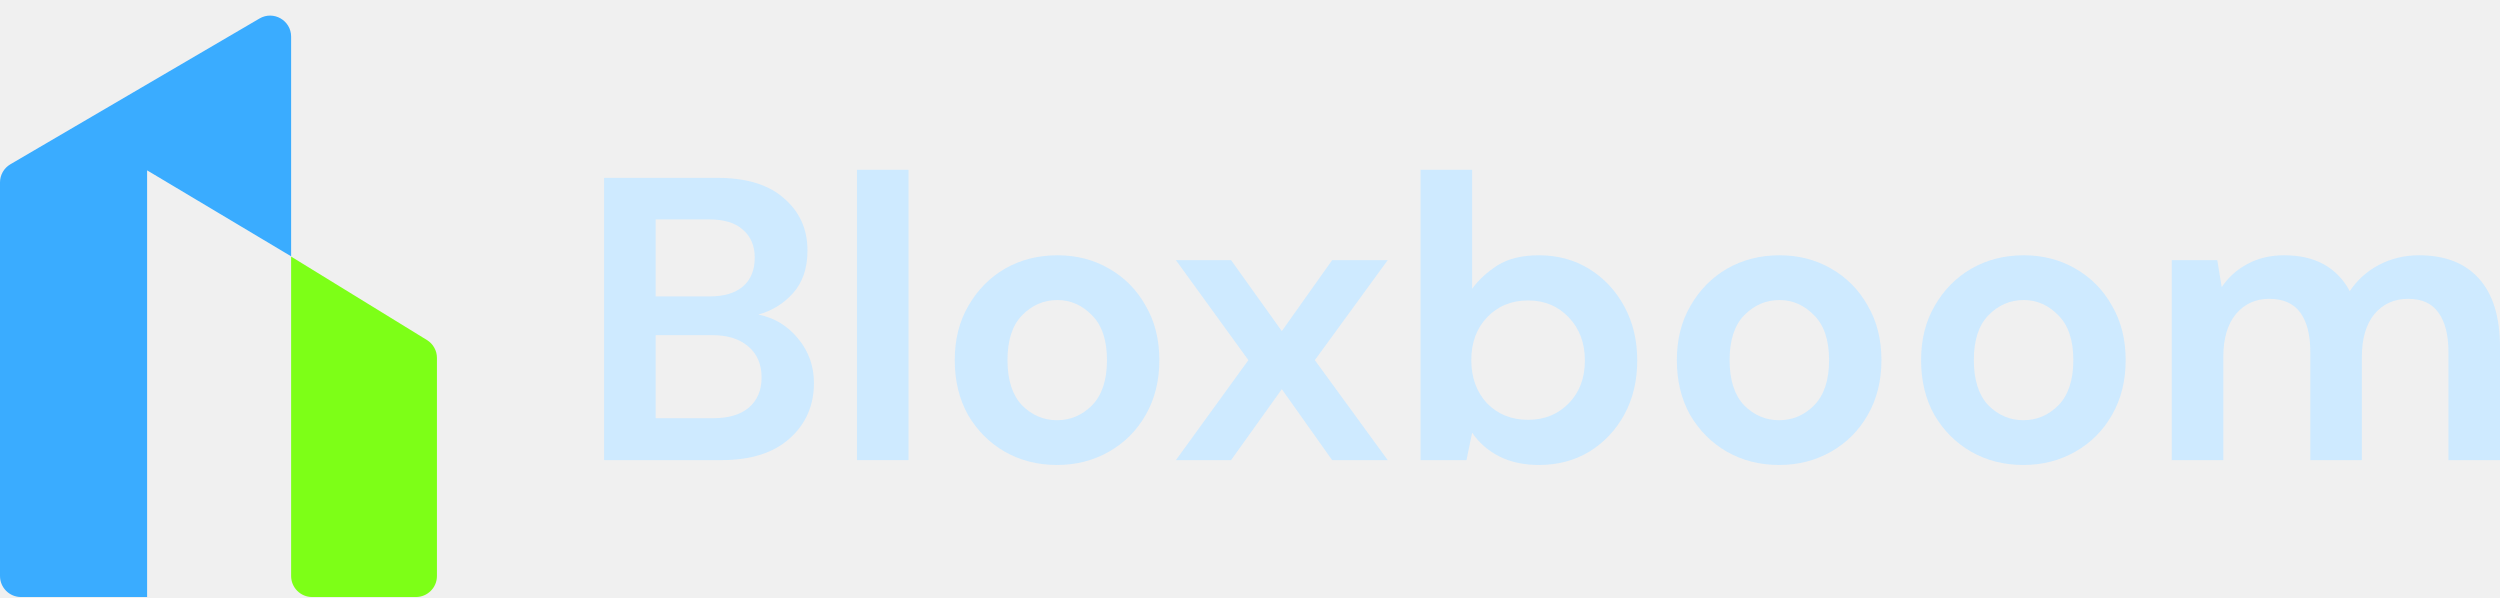
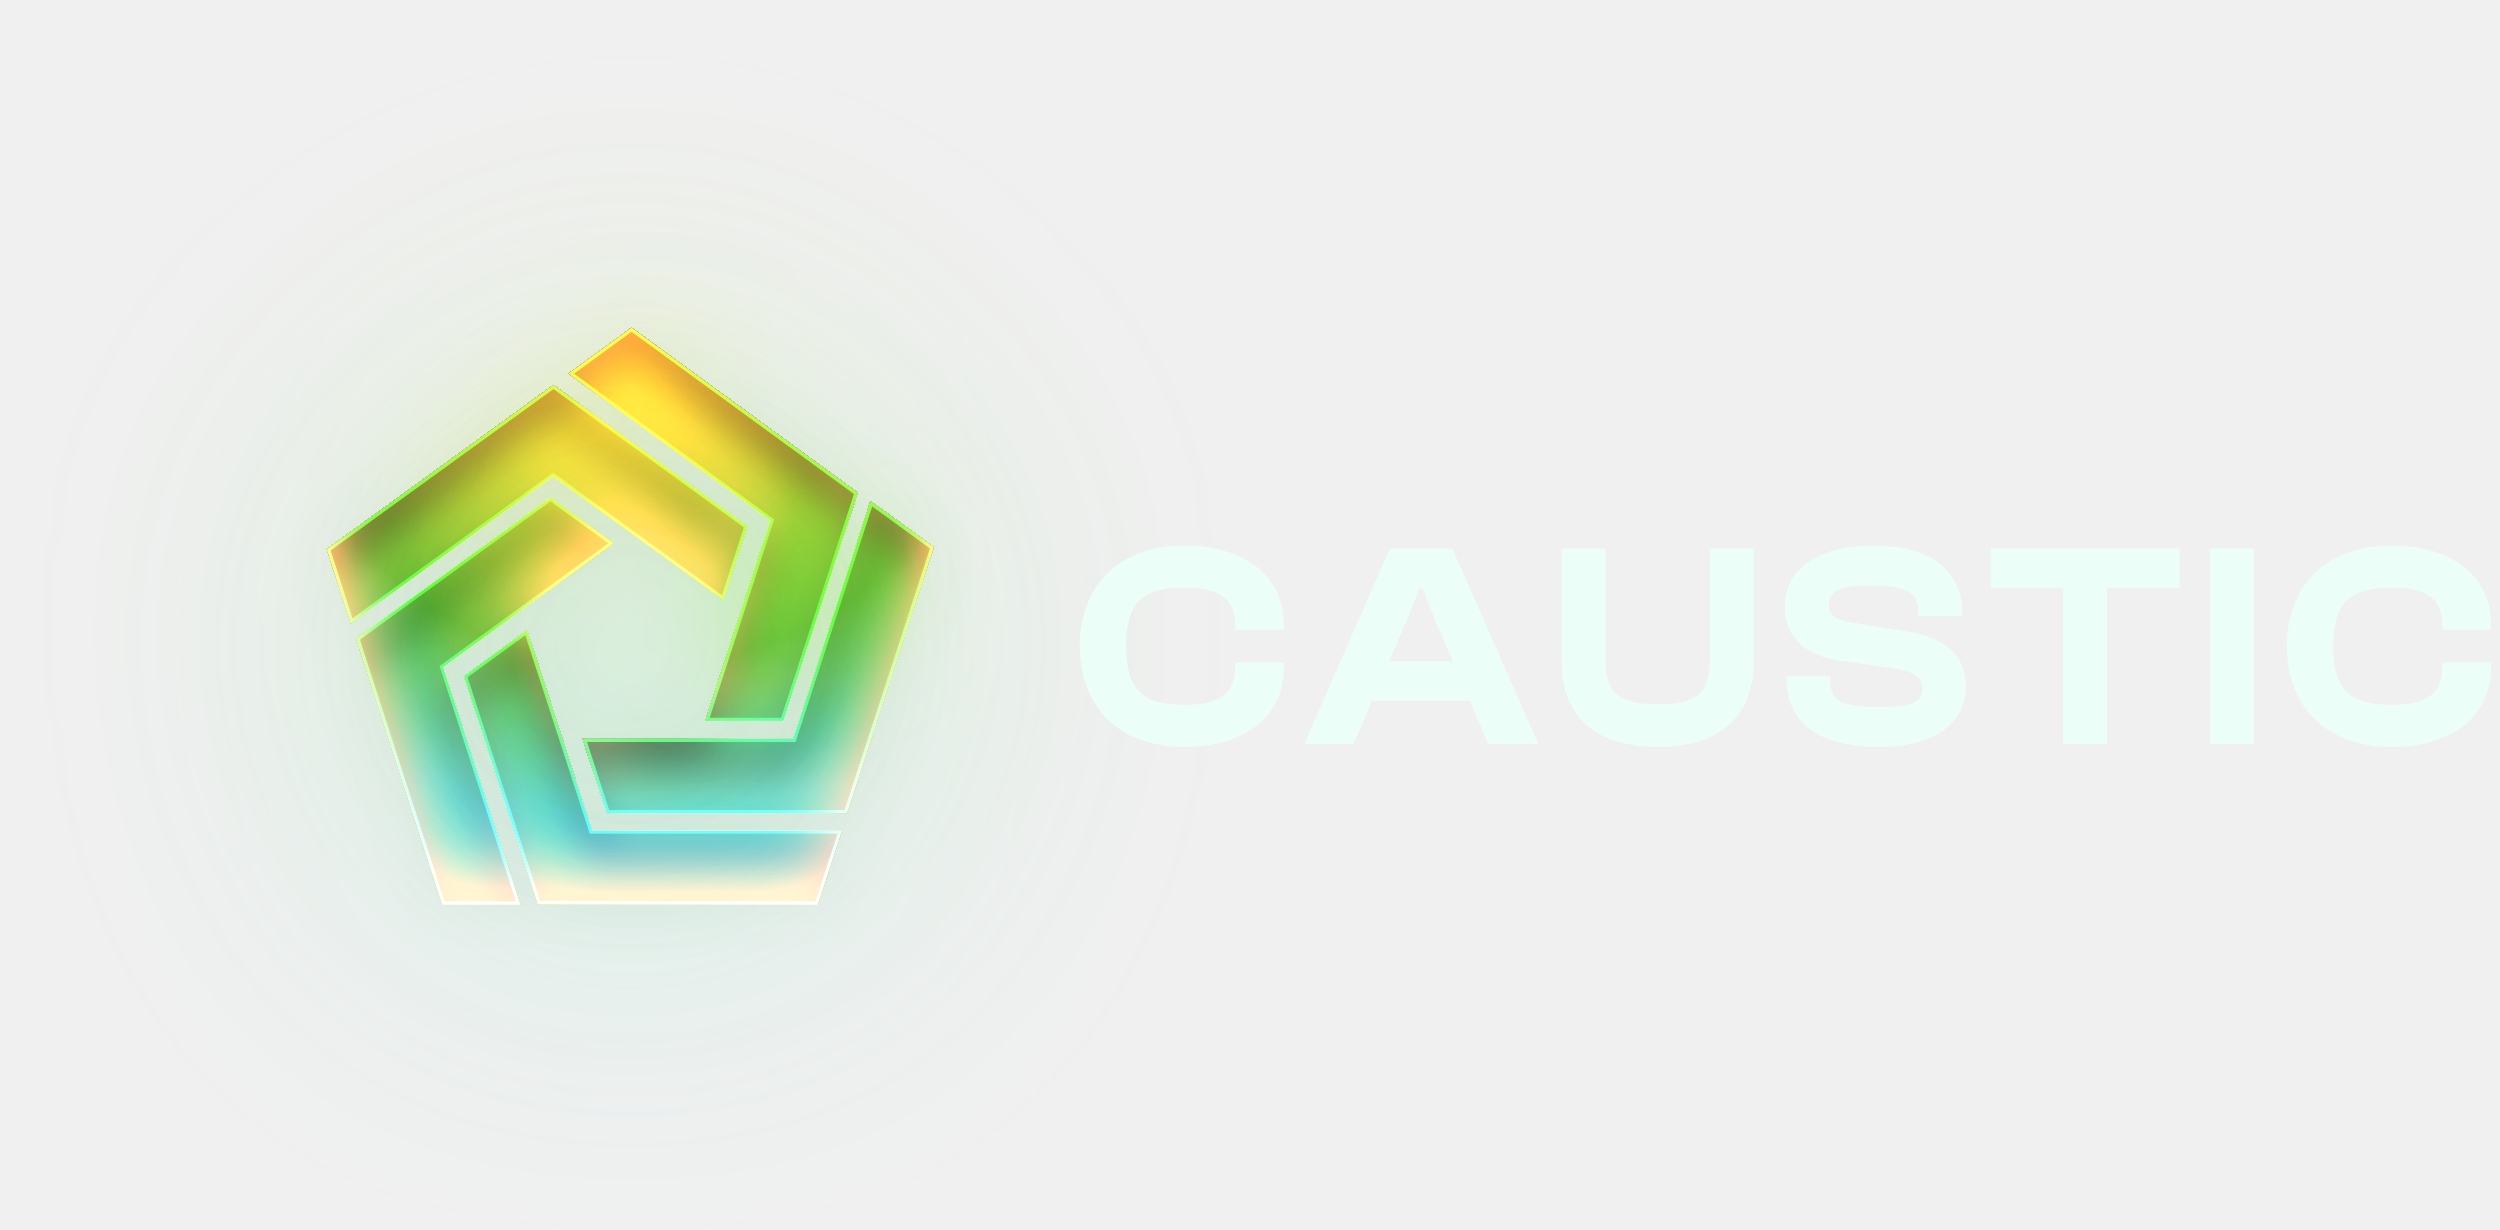
- <svg xmlns="http://www.w3.org/2000/svg" width="134" height="32" viewBox="0 0 134 32" fill="none">
-   <path d="M0 9.777C0 9.377 0.212 9.007 0.557 8.805L13.909 0.992C14.66 0.552 15.604 1.094 15.604 1.963V13.739L7.885 9.131V32H1.126C0.504 32 0 31.496 0 30.874V9.777Z" fill="#3AACFF" />
-   <path d="M15.604 13.753L22.883 18.225C23.217 18.43 23.42 18.793 23.42 19.184V30.874C23.42 31.496 22.916 32 22.294 32H16.73C16.109 32 15.604 31.496 15.604 30.874V13.753Z" fill="#7DFF17" />
-   <path d="M32.38 24.663V9.533H38.446C40.015 9.533 41.209 9.901 42.029 10.636C42.864 11.356 43.281 12.285 43.281 13.424C43.281 14.375 43.022 15.139 42.504 15.715C42.001 16.277 41.382 16.659 40.648 16.86C41.511 17.033 42.224 17.466 42.785 18.157C43.346 18.835 43.627 19.627 43.627 20.535C43.627 21.731 43.195 22.718 42.332 23.496C41.468 24.274 40.245 24.663 38.662 24.663H32.38ZM35.143 15.888H38.036C38.813 15.888 39.41 15.708 39.828 15.347C40.245 14.987 40.454 14.476 40.454 13.813C40.454 13.179 40.245 12.682 39.828 12.321C39.425 11.947 38.813 11.759 37.993 11.759H35.143V15.888ZM35.143 22.415H38.23C39.05 22.415 39.684 22.228 40.13 21.853C40.59 21.464 40.821 20.924 40.821 20.232C40.821 19.526 40.583 18.971 40.108 18.568C39.633 18.165 38.993 17.963 38.187 17.963H35.143V22.415Z" fill="#CEEAFF" />
-   <path d="M45.934 24.663V9.101H48.697V24.663H45.934Z" fill="#CEEAFF" />
-   <path d="M56.658 24.923C55.621 24.923 54.686 24.685 53.851 24.209C53.031 23.734 52.376 23.078 51.887 22.242C51.412 21.392 51.175 20.413 51.175 19.303C51.175 18.193 51.419 17.221 51.909 16.385C52.398 15.535 53.053 14.872 53.873 14.396C54.708 13.921 55.643 13.683 56.679 13.683C57.701 13.683 58.622 13.921 59.442 14.396C60.277 14.872 60.932 15.535 61.407 16.385C61.896 17.221 62.141 18.193 62.141 19.303C62.141 20.413 61.896 21.392 61.407 22.242C60.932 23.078 60.277 23.734 59.442 24.209C58.608 24.685 57.679 24.923 56.658 24.923ZM56.658 22.523C57.377 22.523 58.003 22.257 58.536 21.724C59.068 21.176 59.334 20.369 59.334 19.303C59.334 18.237 59.068 17.437 58.536 16.904C58.003 16.356 57.384 16.082 56.679 16.082C55.945 16.082 55.312 16.356 54.78 16.904C54.261 17.437 54.002 18.237 54.002 19.303C54.002 20.369 54.261 21.176 54.78 21.724C55.312 22.257 55.938 22.523 56.658 22.523Z" fill="#CEEAFF" />
-   <path d="M63.027 24.663L66.913 19.303L63.027 13.943H65.985L68.705 17.747L71.403 13.943H74.382L70.475 19.303L74.382 24.663H71.403L68.705 20.859L65.985 24.663H63.027Z" fill="#CEEAFF" />
-   <path d="M82.489 24.923C81.683 24.923 80.978 24.771 80.373 24.469C79.769 24.166 79.28 23.741 78.906 23.194L78.603 24.663H76.142V9.101H78.906V15.477C79.251 15.002 79.704 14.584 80.266 14.223C80.841 13.863 81.582 13.683 82.489 13.683C83.496 13.683 84.396 13.928 85.187 14.418C85.979 14.908 86.605 15.578 87.065 16.428C87.526 17.278 87.756 18.244 87.756 19.325C87.756 20.405 87.526 21.371 87.065 22.221C86.605 23.057 85.979 23.72 85.187 24.209C84.396 24.685 83.496 24.923 82.489 24.923ZM81.906 22.502C82.784 22.502 83.511 22.206 84.086 21.616C84.662 21.025 84.95 20.261 84.95 19.325C84.95 18.388 84.662 17.617 84.086 17.012C83.511 16.407 82.784 16.104 81.906 16.104C81.014 16.104 80.28 16.407 79.704 17.012C79.143 17.603 78.862 18.366 78.862 19.303C78.862 20.239 79.143 21.011 79.704 21.616C80.28 22.206 81.014 22.502 81.906 22.502Z" fill="#CEEAFF" />
-   <path d="M95.362 24.923C94.326 24.923 93.39 24.685 92.556 24.209C91.736 23.734 91.081 23.078 90.591 22.242C90.117 21.392 89.879 20.413 89.879 19.303C89.879 18.193 90.124 17.221 90.613 16.385C91.102 15.535 91.757 14.872 92.577 14.396C93.412 13.921 94.347 13.683 95.384 13.683C96.405 13.683 97.326 13.921 98.147 14.396C98.981 14.872 99.636 15.535 100.111 16.385C100.6 17.221 100.845 18.193 100.845 19.303C100.845 20.413 100.6 21.392 100.111 22.242C99.636 23.078 98.981 23.734 98.147 24.209C97.312 24.685 96.384 24.923 95.362 24.923ZM95.362 22.523C96.082 22.523 96.708 22.257 97.24 21.724C97.773 21.176 98.039 20.369 98.039 19.303C98.039 18.237 97.773 17.437 97.24 16.904C96.708 16.356 96.089 16.082 95.384 16.082C94.65 16.082 94.016 16.356 93.484 16.904C92.966 17.437 92.707 18.237 92.707 19.303C92.707 20.369 92.966 21.176 93.484 21.724C94.016 22.257 94.642 22.523 95.362 22.523Z" fill="#CEEAFF" />
-   <path d="M108.453 24.923C107.417 24.923 106.482 24.685 105.647 24.209C104.827 23.734 104.172 23.078 103.683 22.242C103.208 21.392 102.97 20.413 102.97 19.303C102.97 18.193 103.215 17.221 103.704 16.385C104.193 15.535 104.848 14.872 105.669 14.396C106.503 13.921 107.439 13.683 108.475 13.683C109.497 13.683 110.418 13.921 111.238 14.396C112.073 14.872 112.727 15.535 113.202 16.385C113.692 17.221 113.936 18.193 113.936 19.303C113.936 20.413 113.692 21.392 113.202 22.242C112.727 23.078 112.073 23.734 111.238 24.209C110.403 24.685 109.475 24.923 108.453 24.923ZM108.453 22.523C109.173 22.523 109.799 22.257 110.331 21.724C110.864 21.176 111.13 20.369 111.13 19.303C111.13 18.237 110.864 17.437 110.331 16.904C109.799 16.356 109.18 16.082 108.475 16.082C107.741 16.082 107.108 16.356 106.575 16.904C106.057 17.437 105.798 18.237 105.798 19.303C105.798 20.369 106.057 21.176 106.575 21.724C107.108 22.257 107.734 22.523 108.453 22.523Z" fill="#CEEAFF" />
-   <path d="M116.407 24.663V13.943H118.846L119.084 15.391C119.429 14.872 119.882 14.461 120.444 14.159C121.019 13.842 121.681 13.683 122.429 13.683C124.084 13.683 125.257 14.324 125.948 15.607C126.337 15.016 126.855 14.548 127.502 14.202C128.164 13.856 128.884 13.683 129.661 13.683C131.057 13.683 132.129 14.101 132.877 14.937C133.626 15.773 134 16.997 134 18.611V24.663H131.237V18.871C131.237 17.948 131.057 17.242 130.697 16.752C130.352 16.262 129.812 16.017 129.078 16.017C128.33 16.017 127.725 16.291 127.265 16.839C126.819 17.386 126.596 18.15 126.596 19.13V24.663H123.833V18.871C123.833 17.948 123.653 17.242 123.293 16.752C122.933 16.262 122.379 16.017 121.631 16.017C120.897 16.017 120.3 16.291 119.839 16.839C119.393 17.386 119.17 18.15 119.17 19.13V24.663H116.407Z" fill="#CEEAFF" />
+ <svg xmlns="http://www.w3.org/2000/svg" width="364" height="179" viewBox="0 0 364 179" fill="none">
+   <g filter="url(#filter0_ii_531_4760)">
+     <path d="M91.952 47.7L91.281 48.221L84.069 53.476L82.785 54.392L84.069 55.34L112.17 75.802L103.187 103.442L102.7 104.969H114.06L114.337 104.179L124.63 72.535L124.874 71.738L124.202 71.251L92.624 48.221L91.952 47.7ZM80.585 56.071L79.914 56.558L48.276 79.47L47.598 79.983L47.848 80.78L50.594 89.269L51.081 90.771L52.366 89.849L80.526 69.387L104.076 86.49L105.361 87.406L105.848 85.91L108.594 77.422L108.838 76.625L108.166 76.105L81.257 56.558L80.585 56.071ZM80.157 72.41L79.486 72.897L52.55 92.45L51.878 92.964L52.122 93.761L64.128 130.93L64.398 131.727H75.765L75.271 130.199L64.549 97.152L88.073 80.049L89.351 79.101L88.073 78.153L80.829 72.897L80.157 72.41ZM126.738 72.989L126.25 74.491L115.496 107.564H84.833L85.32 109.092L88.1 117.614L88.376 118.411H123.287L123.563 117.614L135.688 80.477L135.931 79.68L135.26 79.16L128.022 73.905L126.738 72.989ZM76.739 91.745L75.455 92.661L68.217 97.916L67.546 98.436L67.789 99.227L78.05 130.871L78.326 131.668H79.15L118.216 131.727H119.039L119.316 130.93L122.095 122.441L122.582 120.913H86.21L77.227 93.24L76.739 91.745Z" fill="url(#paint0_radial_531_4760)" />
+   </g>
+   <g style="mix-blend-mode:plus-lighter" opacity="0.23" filter="url(#filter1_f_531_4760)">
+     <path d="M91.952 47.7L91.281 48.221L84.069 53.476L82.785 54.392L84.069 55.34L112.17 75.802L103.187 103.442L102.7 104.969H114.06L114.337 104.179L124.63 72.535L124.874 71.738L124.202 71.251L92.624 48.221L91.952 47.7ZM80.585 56.071L79.914 56.558L48.276 79.47L47.598 79.983L47.848 80.78L50.594 89.269L51.081 90.771L52.366 89.849L80.526 69.387L104.076 86.49L105.361 87.406L105.848 85.91L108.594 77.422L108.838 76.625L108.166 76.105L81.257 56.558L80.585 56.071ZM80.157 72.41L79.486 72.897L52.55 92.45L51.878 92.964L52.122 93.761L64.128 130.93L64.398 131.727H75.765L75.271 130.199L64.549 97.152L88.073 80.049L89.351 79.101L88.073 78.153L80.829 72.897L80.157 72.41ZM126.738 72.989L126.25 74.491L115.496 107.564H84.833L85.32 109.092L88.1 117.614L88.376 118.411H123.287L123.563 117.614L135.688 80.477L135.931 79.68L135.26 79.16L128.022 73.905L126.738 72.989ZM76.739 91.745L75.455 92.661L68.217 97.916L67.546 98.436L67.789 99.227L78.05 130.871L78.326 131.668H79.15L118.216 131.727H119.039L119.316 130.93L122.095 122.441L122.582 120.913H86.21L77.227 93.24L76.739 91.745Z" fill="url(#paint1_radial_531_4760)" />
+   </g>
+   <g style="mix-blend-mode:overlay" filter="url(#filter2_d_531_4760)">
+     <path d="M91.952 47.7L91.281 48.221L84.069 53.476L82.785 54.392L84.069 55.34L112.17 75.802L103.187 103.442L102.7 104.969H114.06L114.337 104.179L124.63 72.535L124.874 71.738L124.202 71.251L92.624 48.221L91.952 47.7ZM80.585 56.071L79.914 56.558L48.276 79.47L47.598 79.983L47.848 80.78L50.594 89.269L51.081 90.771L52.366 89.849L80.526 69.387L104.076 86.49L105.361 87.406L105.848 85.91L108.594 77.422L108.838 76.625L108.166 76.105L81.257 56.558L80.585 56.071ZM80.157 72.41L79.486 72.897L52.55 92.45L51.878 92.964L52.122 93.761L64.128 130.93L64.398 131.727H75.765L75.271 130.199L64.549 97.152L88.073 80.049L89.351 79.101L88.073 78.153L80.829 72.897L80.157 72.41ZM126.738 72.989L126.25 74.491L115.496 107.564H84.833L85.32 109.092L88.1 117.614L88.376 118.411H123.287L123.563 117.614L135.688 80.477L135.931 79.68L135.26 79.16L128.022 73.905L126.738 72.989ZM76.739 91.745L75.455 92.661L68.217 97.916L67.546 98.436L67.789 99.227L78.05 130.871L78.326 131.668H79.15L118.216 131.727H119.039L119.316 130.93L122.095 122.441L122.582 120.913H86.21L77.227 93.24L76.739 91.745Z" fill="#FF63CA" />
+     <path d="M103.023 104.734L103.412 103.515L103.412 103.513L112.395 75.874L112.448 75.712L112.309 75.611L84.209 55.15L84.208 55.149L83.187 54.395L84.206 53.668L84.208 53.667L91.419 48.411L91.419 48.411L91.425 48.407L91.952 47.999L92.479 48.407L92.479 48.407L92.485 48.411L124.063 71.442L124.064 71.442L124.599 71.83L124.406 72.462L124.405 72.466L114.114 104.101L114.113 104.106L113.893 104.734H103.023ZM105.236 87.027L104.215 86.299L104.213 86.298L80.665 69.196L80.526 69.095L80.387 69.196L52.228 89.657L52.227 89.658L51.206 90.391L50.819 89.197L50.819 89.196L48.073 80.71L48.072 80.708L47.873 80.071L48.414 79.661L48.418 79.658L80.052 56.749L80.052 56.749L80.585 56.362L81.118 56.749L81.118 56.749L108.024 76.293L108.565 76.712L108.37 77.349L108.369 77.353L105.624 85.837L105.623 85.838L105.236 87.027ZM64.41 96.961L64.272 97.062L64.325 97.225L75.046 130.272L75.046 130.272L75.44 131.491H64.567L64.352 130.858L64.351 130.854L52.348 93.692L52.347 93.688L52.152 93.052L52.691 92.639L79.624 73.088L79.624 73.088L80.157 72.701L80.69 73.088L87.933 78.342L87.935 78.344L88.955 79.101L87.934 79.858L87.933 79.86L64.41 96.961ZM126.475 74.564L126.863 73.368L127.883 74.096L127.885 74.097L135.115 79.347L135.121 79.351L135.658 79.767L135.463 80.404L135.462 80.408L123.341 117.537L123.339 117.541L123.119 118.175H88.544L88.324 117.541L88.323 117.537L85.545 109.02L85.545 109.019L85.156 107.8H115.496H115.667L115.72 107.637L126.475 74.564L126.475 74.564ZM75.594 92.852L76.615 92.124L77.002 93.313L77.002 93.314L85.985 120.986L86.038 121.149H86.21H122.259L121.871 122.368L121.87 122.37L119.093 130.853L119.091 130.857L118.871 131.491H118.216H118.216L79.15 131.432H79.15H78.494L78.274 130.798L78.273 130.794L68.015 99.157L68.014 99.154L67.819 98.523L68.359 98.105L75.592 92.853L75.594 92.852Z" stroke="white" stroke-width="0.472" />
+   </g>
+   <g opacity="0.6">
+     <g style="mix-blend-mode:plus-lighter" opacity="0.78" filter="url(#filter3_f_531_4760)">
+       <ellipse cx="82.165" cy="63.507" rx="23.764" ry="2.997" transform="rotate(-31.0823 82.1649 63.507)" fill="#FFF744" />
+     </g>
+     <g style="mix-blend-mode:plus-lighter" filter="url(#filter4_f_531_4760)">
+       <ellipse cx="116.812" cy="86.39" rx="11.761" ry="5.18" transform="rotate(-31.0823 116.812 86.3901)" fill="#96FF44" />
+     </g>
+   </g>
+   <path d="M172.416 108.745C163.029 108.745 157.209 102.968 157.209 94.09C157.209 85.213 163.029 79.436 172.416 79.436C181.251 79.436 186.943 83.854 186.943 91.075V91.712H179.849V91.075C179.849 87.337 177.725 85.553 172.543 85.553C166.299 85.553 163.963 87.761 163.963 94.09C163.963 100.419 166.299 102.628 172.543 102.628C177.725 102.628 179.849 100.844 179.849 97.106V96.469H186.943V97.106C186.943 104.327 181.293 108.745 172.416 108.745ZM197.052 108.32H189.916L202.361 79.861H211.451L223.982 108.32H216.676L214 102.033H199.77L197.052 108.32ZM204.91 90.098L202.234 96.299H211.536L208.86 90.098L207.119 85.68H206.651L204.91 90.098ZM241.354 108.745C232.094 108.745 227.379 104.072 227.379 96.427V79.861H233.751V95.959C233.751 100.802 235.577 102.543 241.354 102.543C247.173 102.543 248.957 100.802 248.957 95.959V79.861H255.328V96.427C255.328 104.072 250.656 108.745 241.354 108.745ZM273.573 108.745C264.95 108.745 260.108 105.347 260.108 98.72V98.465H266.479V99.23C266.479 101.863 267.796 102.925 273.573 102.925C278.67 102.925 279.859 102.161 279.859 100.249C279.859 98.508 278.882 97.871 275.951 97.361L267.966 96.214C262.869 95.407 259.853 92.859 259.853 88.229C259.853 83.939 263.336 79.436 272.893 79.436C281.643 79.436 285.721 83.471 285.721 89.46V89.715H279.307V89.121C279.307 86.402 277.905 85.255 272.256 85.255C267.668 85.255 266.267 86.147 266.267 87.974C266.267 89.63 267.201 90.225 269.58 90.65L277.565 91.924C283.937 92.944 286.23 96.044 286.23 99.952C286.23 104.582 282.62 108.745 273.573 108.745ZM306.792 108.32H300.421V85.595H289.844V79.861H317.369V85.595H306.792V108.32ZM328.149 108.32H321.777V79.861H328.149V108.32ZM348.177 108.745C338.789 108.745 332.97 102.968 332.97 94.09C332.97 85.213 338.789 79.436 348.177 79.436C357.012 79.436 362.703 83.854 362.703 91.075V91.712H355.61V91.075C355.61 87.337 353.486 85.553 348.304 85.553C342.06 85.553 339.724 87.761 339.724 94.09C339.724 100.419 342.06 102.628 348.304 102.628C353.486 102.628 355.61 100.844 355.61 97.106V96.469H362.703V97.106C362.703 104.327 357.054 108.745 348.177 108.745Z" fill="#EBFFF8" />
+   <defs>
+     <filter id="filter0_ii_531_4760" x="47.598" y="42.981" width="88.334" height="93.466" filterUnits="userSpaceOnUse" color-interpolation-filters="sRGB">
+       <feFlood flood-opacity="0" result="BackgroundImageFix" />
+       <feBlend mode="normal" in="SourceGraphic" in2="BackgroundImageFix" result="shape" />
+       <feColorMatrix in="SourceAlpha" type="matrix" values="0 0 0 0 0 0 0 0 0 0 0 0 0 0 0 0 0 0 127 0" result="hardAlpha" />
+       <feOffset dy="4.72" />
+       <feGaussianBlur stdDeviation="2.832" />
+       <feComposite in2="hardAlpha" operator="arithmetic" k2="-1" k3="1" />
+       <feColorMatrix type="matrix" values="0 0 0 0 0 0 0 0 0 0 0 0 0 0 0 0 0 0 0.38 0" />
+       <feBlend mode="normal" in2="shape" result="effect1_innerShadow_531_4760" />
+       <feColorMatrix in="SourceAlpha" type="matrix" values="0 0 0 0 0 0 0 0 0 0 0 0 0 0 0 0 0 0 127 0" result="hardAlpha" />
+       <feOffset dy="-4.72" />
+       <feGaussianBlur stdDeviation="4.72" />
+       <feComposite in2="hardAlpha" operator="arithmetic" k2="-1" k3="1" />
+       <feColorMatrix type="matrix" values="0 0 0 0 0.882 0 0 0 0 1 0 0 0 0 0.408 0 0 0 0.72 0" />
+       <feBlend mode="normal" in2="effect1_innerShadow_531_4760" result="effect2_innerShadow_531_4760" />
+     </filter>
+     <filter id="filter1_f_531_4760" x="0.402" y="0.505" width="182.725" height="178.418" filterUnits="userSpaceOnUse" color-interpolation-filters="sRGB">
+       <feFlood flood-opacity="0" result="BackgroundImageFix" />
+       <feBlend mode="normal" in="SourceGraphic" in2="BackgroundImageFix" result="shape" />
+       <feGaussianBlur stdDeviation="23.598" result="effect1_foregroundBlur_531_4760" />
+     </filter>
+     <filter id="filter2_d_531_4760" x="38.159" y="38.261" width="107.212" height="102.905" filterUnits="userSpaceOnUse" color-interpolation-filters="sRGB">
+       <feFlood flood-opacity="0" result="BackgroundImageFix" />
+       <feColorMatrix in="SourceAlpha" type="matrix" values="0 0 0 0 0 0 0 0 0 0 0 0 0 0 0 0 0 0 127 0" result="hardAlpha" />
+       <feOffset />
+       <feGaussianBlur stdDeviation="4.72" />
+       <feComposite in2="hardAlpha" operator="out" />
+       <feColorMatrix type="matrix" values="0 0 0 0 0 0 0 0 0 0 0 0 0 0 0 0 0 0 0.38 0" />
+       <feBlend mode="normal" in2="BackgroundImageFix" result="effect1_dropShadow_531_4760" />
+       <feBlend mode="normal" in="SourceGraphic" in2="effect1_dropShadow_531_4760" result="shape" />
+     </filter>
+     <filter id="filter3_f_531_4760" x="44.763" y="33.98" width="74.805" height="59.054" filterUnits="userSpaceOnUse" color-interpolation-filters="sRGB">
+       <feFlood flood-opacity="0" result="BackgroundImageFix" />
+       <feBlend mode="normal" in="SourceGraphic" in2="BackgroundImageFix" result="shape" />
+       <feGaussianBlur stdDeviation="8.495" result="effect1_foregroundBlur_531_4760" />
+     </filter>
+     <filter id="filter4_f_531_4760" x="89.397" y="61.879" width="54.829" height="49.022" filterUnits="userSpaceOnUse" color-interpolation-filters="sRGB">
+       <feFlood flood-opacity="0" result="BackgroundImageFix" />
+       <feBlend mode="normal" in="SourceGraphic" in2="BackgroundImageFix" result="shape" />
+       <feGaussianBlur stdDeviation="8.495" result="effect1_foregroundBlur_531_4760" />
+     </filter>
+     <radialGradient id="paint0_radial_531_4760" cx="0" cy="0" r="1" gradientUnits="userSpaceOnUse" gradientTransform="translate(92.2845 47.7004) rotate(90.3292) scale(90.504 95.1964)">
+       <stop stop-color="#AAFF20" />
+       <stop offset="0.546" stop-color="#19C016" />
+       <stop offset="1" stop-color="#26FFF2" />
+     </radialGradient>
+     <radialGradient id="paint1_radial_531_4760" cx="0" cy="0" r="1" gradientUnits="userSpaceOnUse" gradientTransform="translate(92.2845 47.7004) rotate(90.3292) scale(90.504 95.1964)">
+       <stop stop-color="#AAFF20" />
+       <stop offset="0.546" stop-color="#19C016" />
+       <stop offset="1" stop-color="#26FFF2" />
+     </radialGradient>
+   </defs>
</svg>
